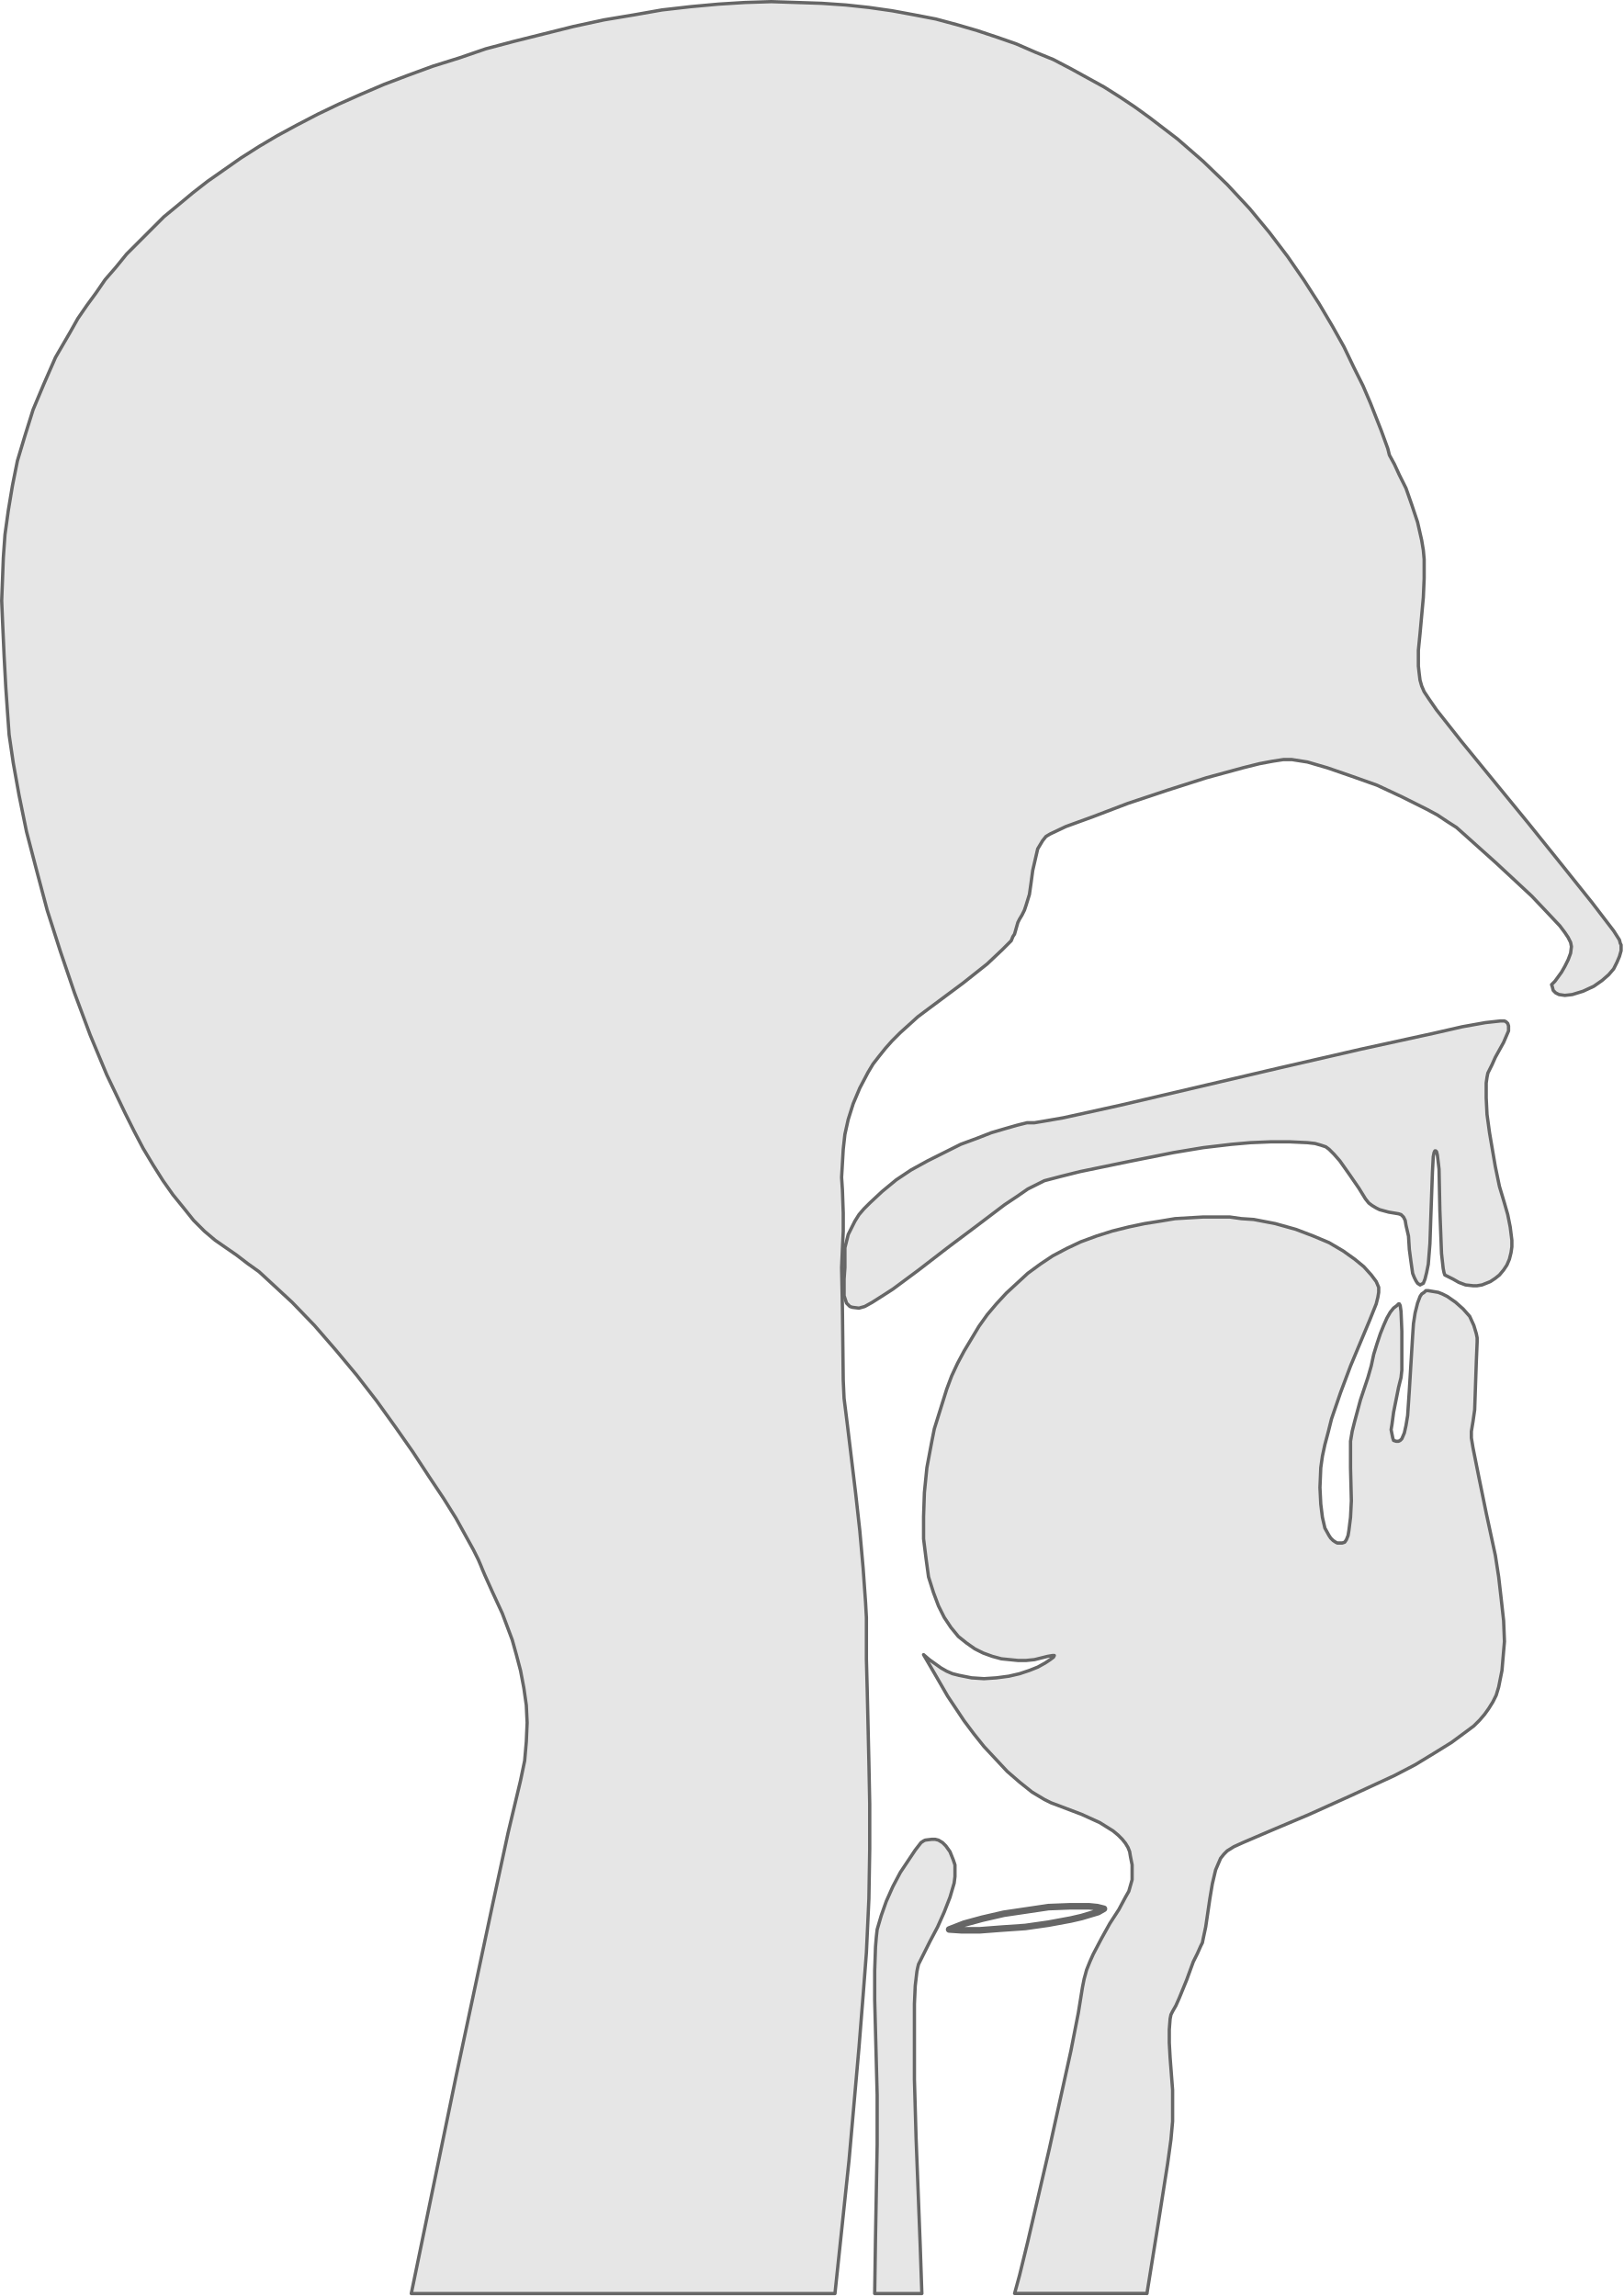
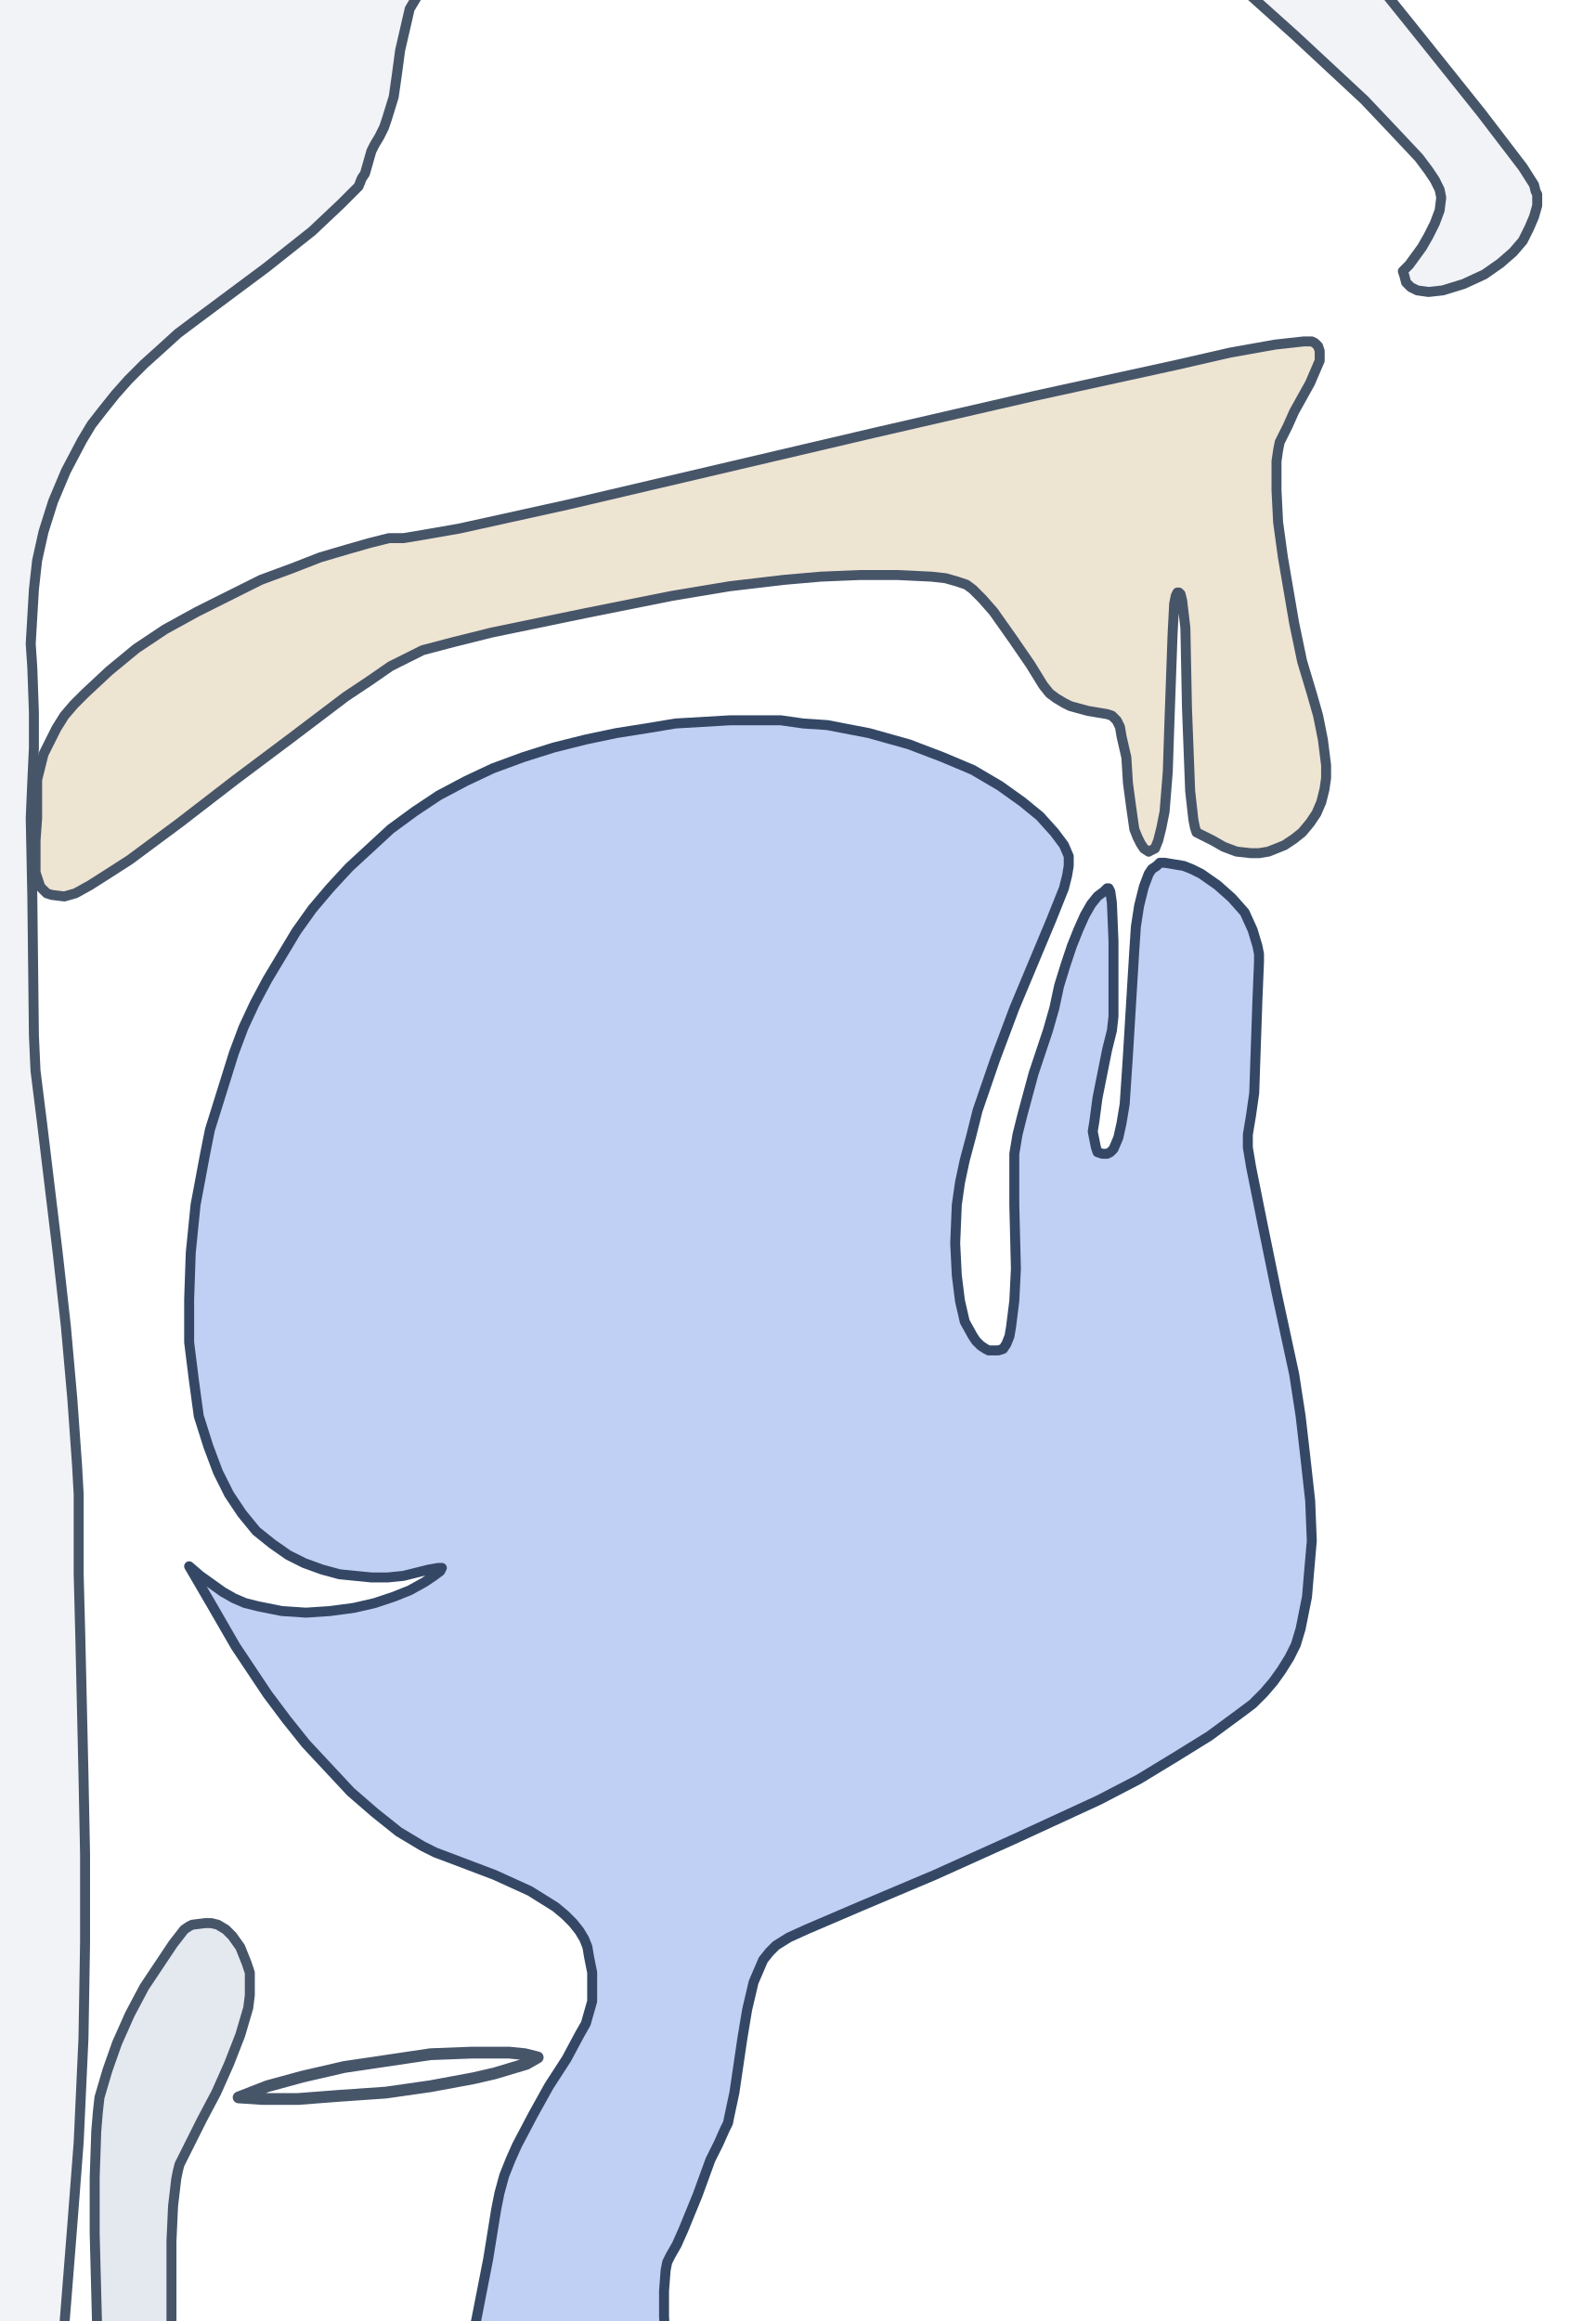
- <svg xmlns="http://www.w3.org/2000/svg" viewBox="0 0 173.038 244.74" id="svg2" height="244.74mm" width="173.038mm" version="1.0">
+ <svg xmlns="http://www.w3.org/2000/svg" viewBox="88 90 88 128" id="svg2" height="640" width="440" version="1.0">
  <defs id="defs4">
    <pattern y="0" x="0" height="6" width="6" patternUnits="userSpaceOnUse" id="WMFhbasepattern" />
  </defs>
-   <path id="path7" d="m 98.249,244.475 0,0 -0.176,-5.115 -0.441,-11.465 -0.177,-6.262 0,-5.644 0,-2.381 0.088,-1.94 0.176,-1.499 0.088,-0.441 0.088,-0.353 0,0 1.235,-2.469 0.794,-1.499 0.706,-1.587 0.618,-1.588 0.441,-1.499 0.088,-0.706 0,-0.618 0,-0.617 -0.176,-0.529 0,0 -0.353,-0.882 -0.441,-0.617 -0.353,-0.353 -0.441,-0.265 -0.353,-0.088 -0.353,0 -0.706,0.088 0,0 -0.176,0.088 -0.265,0.177 -0.617,0.794 -0.706,1.058 -0.882,1.323 -0.794,1.499 -0.706,1.587 -0.529,1.499 -0.441,1.499 0,0 -0.088,0.794 -0.088,1.058 -0.088,2.558 0,3.087 0.088,3.352 0.176,6.791 0,2.91 0,2.381 0,0 -0.176,9.878 -0.088,5.997 5.027,0 z" style="fill:#e6e6e6;fill-opacity:1;fill-rule:nonzero;stroke:#666666;stroke-width:0.353px;stroke-linecap:round;stroke-linejoin:round;stroke-miterlimit:4;stroke-dasharray:none;stroke-opacity:1" />
-   <path id="path9" d="m 88.988,244.475 0,0 1.499,-14.199 1.058,-11.994 0.441,-5.556 0.353,-4.586 0,0 0.264,-5.732 0.088,-5.292 0,-4.851 -0.088,-4.41 -0.176,-7.673 -0.088,-3.352 0,-2.91 0,0 0,-1.499 -0.088,-1.588 -0.264,-3.704 -0.353,-3.969 -0.441,-3.969 -0.882,-7.32 -0.353,-2.822 -0.088,-1.94 0,0 -0.088,-7.673 -0.088,-4.321 0.088,-2.029 0.088,-1.852 0,0 0,-0.97 0,-0.97 -0.088,-2.469 -0.088,-1.323 0.088,-1.499 0.088,-1.499 0.176,-1.587 0.353,-1.588 0.529,-1.676 0.706,-1.676 0.882,-1.676 0.529,-0.882 0.617,-0.794 0.706,-0.882 0.706,-0.794 0.882,-0.882 0.882,-0.794 0.97,-0.882 1.058,-0.794 0,0 3.792,-2.822 2.558,-2.029 1.588,-1.499 0.529,-0.529 0.441,-0.441 0.176,-0.441 0.176,-0.265 0.176,-0.617 0.176,-0.617 0.176,-0.353 0.265,-0.441 0,0 0.264,-0.529 0.176,-0.529 0.353,-1.147 0.176,-1.234 0.176,-1.323 0.265,-1.146 0.264,-1.147 0.264,-0.441 0.265,-0.441 0.353,-0.441 0.441,-0.265 0,0 1.676,-0.794 2.91,-1.058 3.704,-1.411 4.233,-1.411 4.145,-1.323 3.881,-1.058 1.764,-0.441 1.411,-0.265 1.147,-0.176 0.882,0 0,0 1.676,0.264 2.117,0.618 2.558,0.882 2.734,0.97 2.646,1.235 2.646,1.323 1.146,0.617 1.058,0.706 0.97,0.618 0.794,0.706 0,0 3.44,3.087 3.792,3.528 1.587,1.676 1.411,1.499 0.529,0.706 0.353,0.529 0.264,0.529 0.088,0.441 0,0 -0.088,0.706 -0.264,0.706 -0.353,0.706 -0.353,0.618 -0.706,0.97 -0.353,0.353 0,0 0.088,0.264 0.088,0.353 0.265,0.265 0.353,0.176 0.618,0.088 0.794,-0.088 1.146,-0.353 0,0 1.147,-0.529 0.882,-0.618 0.706,-0.617 0.529,-0.617 0.353,-0.706 0.264,-0.618 0.177,-0.618 0,-0.617 0,0 -0.088,-0.176 -0.088,-0.353 -0.617,-0.97 -2.293,-2.998 -3.175,-3.969 -3.616,-4.498 -7.144,-8.731 -2.646,-3.351 -0.794,-1.147 -0.529,-0.794 0,0 -0.264,-0.618 -0.176,-0.617 -0.088,-0.706 -0.088,-0.794 0,-1.676 0.176,-1.764 0.353,-3.881 0.088,-2.028 0,-2.029 0,0 -0.088,-0.97 -0.176,-1.058 -0.441,-1.94 -0.617,-1.852 -0.617,-1.764 -0.706,-1.411 -0.529,-1.147 -0.529,-0.97 0,0 -0.177,-0.706 -0.706,-1.94 -1.146,-2.91 -0.794,-1.852 -0.97,-1.94 -1.058,-2.205 -1.235,-2.205 -1.411,-2.381 -1.587,-2.469 -1.764,-2.558 -1.94,-2.558 -2.117,-2.558 -2.381,-2.558 -2.558,-2.469 -2.734,-2.381 -1.499,-1.147 -1.499,-1.147 -1.587,-1.147 -1.588,-1.058 -1.676,-1.058 -1.764,-0.97 -1.764,-0.97 -1.852,-0.97 -1.94,-0.794 L 108.303,4.674 106.274,3.969 104.157,3.263 102.041,2.646 99.748,2.028 97.455,1.587 95.074,1.147 92.604,0.794 90.135,0.529 87.577,0.353 84.931,0.265 82.197,0.176 79.375,0.265 76.553,0.441 73.643,0.706 70.556,1.058 l -2.999,0.529 -3.175,0.529 -3.263,0.706 0,0 -3.175,0.794 -3.175,0.794 -2.998,0.794 -2.822,0.97 -2.822,0.882 -2.646,0.97 -2.557,0.97 -2.469,1.058 -2.381,1.058 -2.205,1.058 -2.205,1.147 -2.117,1.147 -1.94,1.147 -1.94,1.235 -1.764,1.235 -1.764,1.235 -1.587,1.235 -1.587,1.323 -1.499,1.235 -1.323,1.323 -1.323,1.323 -1.323,1.323 -1.147,1.411 -1.147,1.323 -0.97,1.411 -0.97,1.323 -0.97,1.411 -0.794,1.411 -1.587,2.734 -1.235,2.822 -1.147,2.734 -0.882,2.822 -0.794,2.646 -0.529,2.646 -0.441,2.646 -0.353,2.558 -0.176,2.469 -0.088,2.293 -0.088,2.293 0.088,2.117 0.176,3.881 0.176,3.263 0.176,2.557 0,0 0.176,2.469 0.441,2.999 0.617,3.439 0.794,3.881 1.058,4.057 1.147,4.321 1.411,4.41 1.499,4.41 1.676,4.498 1.764,4.233 1.94,4.057 0.97,1.941 0.97,1.852 1.058,1.764 1.058,1.676 1.058,1.499 1.147,1.411 1.058,1.323 1.147,1.146 1.147,0.97 1.147,0.794 0,0 1.147,0.794 1.147,0.882 1.235,0.882 1.147,1.058 2.381,2.205 2.381,2.469 2.293,2.646 2.205,2.646 2.117,2.734 2.028,2.822 1.852,2.646 1.676,2.558 1.587,2.381 1.323,2.117 1.852,3.351 0.529,1.058 0.264,0.618 0,0 0.177,0.441 0.264,0.618 0.794,1.764 1.058,2.293 0.529,1.411 0.529,1.411 0.441,1.587 0.441,1.676 0.353,1.852 0.265,1.852 0.088,1.852 -0.088,2.028 -0.176,2.029 -0.441,2.117 0,0 -1.323,5.556 -1.676,7.761 -3.881,18.256 -4.763,23.107 45.156,0 z" style="fill:#e6e6e6;fill-opacity:1;fill-rule:nonzero;stroke:#666666;stroke-width:0.353px;stroke-linecap:round;stroke-linejoin:round;stroke-miterlimit:4;stroke-dasharray:none;stroke-opacity:1" />
-   <path id="path11" d="m 101.159,205.669 0,0 1.587,-0.618 1.941,-0.529 2.293,-0.529 2.381,-0.353 2.381,-0.353 2.293,-0.088 2.029,0 0.882,0.088 0.706,0.177 0,0 -0.617,0.353 -0.882,0.264 -0.882,0.264 -1.147,0.265 -2.381,0.441 -2.469,0.353 -2.558,0.177 -2.293,0.176 -1.94,0 -1.323,-0.088 0,0 z" style="fill:none;stroke:#666666;stroke-width:0.706px;stroke-linecap:round;stroke-linejoin:round;stroke-miterlimit:4;stroke-dasharray:none;stroke-opacity:1" />
-   <path id="path13" d="m 151.342,136.966 0,0 0.176,-0.088 0.176,-0.088 0.176,-0.441 0.176,-0.706 0.176,-0.882 0.176,-2.205 0.088,-2.646 0.177,-4.939 0.088,-1.676 0.088,-0.441 0.088,-0.176 0,0 0.088,0 0.088,0.088 0.088,0.353 0.177,1.499 0.088,4.41 0.176,4.586 0.176,1.587 0.088,0.441 0.088,0.264 0,0 0.882,0.441 0.618,0.353 0.706,0.264 0.794,0.088 0.441,0 0.529,-0.088 0.441,-0.176 0.441,-0.177 0.529,-0.353 0.441,-0.353 0,0 0.441,-0.529 0.353,-0.529 0.265,-0.617 0.176,-0.706 0.088,-0.617 0,-0.706 -0.177,-1.411 -0.264,-1.323 -0.353,-1.235 -0.529,-1.764 0,0 -0.441,-2.117 -0.618,-3.616 -0.265,-1.94 -0.088,-1.764 0,-1.588 0.088,-0.617 0.088,-0.441 0,0 0.441,-0.882 0.353,-0.794 0.882,-1.587 0.265,-0.618 0.265,-0.617 0,-0.529 -0.088,-0.265 -0.176,-0.176 0,0 -0.176,-0.088 -0.441,0 -1.587,0.176 -2.469,0.441 -3.087,0.706 -7.673,1.676 -8.819,2.029 -16.933,3.969 -5.997,1.323 -2.028,0.353 -1.058,0.176 0,0 -0.794,0 -1.058,0.265 -1.234,0.353 -1.499,0.441 -1.587,0.618 -1.676,0.618 -1.764,0.882 -1.764,0.882 -1.764,0.97 -1.587,1.058 -1.499,1.235 -1.323,1.235 -0.618,0.617 -0.529,0.618 -0.441,0.706 -0.353,0.706 -0.353,0.706 -0.176,0.706 -0.177,0.706 0,0.794 0,0 0,1.323 -0.088,1.235 0,0.97 0,0.794 0.176,0.529 0.088,0.265 0.176,0.176 0.177,0.177 0.264,0.088 0.706,0.088 0,0 0.617,-0.176 0.794,-0.441 0.97,-0.617 1.235,-0.794 2.734,-2.028 3.087,-2.381 3.175,-2.381 2.911,-2.205 1.323,-0.882 1.147,-0.794 1.058,-0.529 0.706,-0.353 0,0 1.676,-0.441 2.117,-0.529 5.116,-1.058 4.851,-0.97 3.175,-0.529 0,0 2.999,-0.353 2.029,-0.177 2.117,-0.088 2.117,0 1.852,0.088 0.794,0.088 0.618,0.176 0.529,0.176 0.353,0.264 0,0 0.529,0.529 0.618,0.706 1.058,1.499 0.97,1.411 0.706,1.146 0,0 0.353,0.441 0.353,0.264 0.441,0.265 0.353,0.176 0.97,0.264 1.058,0.177 0,0 0.264,0.088 0.265,0.265 0.176,0.353 0.088,0.529 0.264,1.147 0.088,1.411 0.176,1.323 0.177,1.235 0.176,0.441 0.177,0.353 0.176,0.265 0.265,0.176 0,0 z" style="fill:#e6e6e6;fill-opacity:1;fill-rule:nonzero;stroke:#666666;stroke-width:0.353px;stroke-linecap:round;stroke-linejoin:round;stroke-miterlimit:4;stroke-dasharray:none;stroke-opacity:1" />
-   <path id="path15" d="m 122.237,244.475 0,0 1.235,-7.673 0.97,-6.173 0.353,-2.558 0.176,-1.94 0,0 0,-1.587 0,-1.764 -0.264,-3.439 -0.088,-1.588 0,-1.411 0.088,-1.146 0.088,-0.441 0.176,-0.353 0,0 0.353,-0.618 0.353,-0.794 0.794,-1.941 0.706,-1.94 0.441,-0.882 0.353,-0.794 0,0 0.176,-0.353 0.088,-0.441 0.264,-1.235 0.441,-2.998 0.264,-1.588 0.353,-1.499 0.265,-0.618 0.265,-0.617 0.353,-0.441 0.353,-0.353 0,0 0.706,-0.441 0.97,-0.441 3.087,-1.323 3.969,-1.676 4.498,-2.028 2.293,-1.058 2.293,-1.058 2.205,-1.147 2.028,-1.234 1.852,-1.147 1.676,-1.235 0.706,-0.529 0.618,-0.617 0.529,-0.618 0.441,-0.618 0,0 0.441,-0.706 0.353,-0.706 0.265,-0.882 0.176,-0.882 0.177,-0.882 0.088,-1.058 0.176,-2.029 -0.088,-2.205 -0.264,-2.381 -0.264,-2.293 -0.353,-2.293 -0.97,-4.498 -0.794,-3.881 -0.618,-3.087 -0.176,-1.058 0,-0.706 0,0 0.176,-1.058 0.176,-1.235 0.088,-2.558 0.088,-2.558 0.088,-2.117 0,0 0,-0.441 -0.088,-0.441 -0.265,-0.882 -0.441,-0.97 -0.706,-0.794 -0.794,-0.706 -0.882,-0.617 -0.529,-0.265 -0.441,-0.176 -0.529,-0.088 -0.529,-0.088 0,0 -0.264,0 -0.177,0.176 -0.264,0.176 -0.176,0.265 -0.265,0.706 -0.264,1.058 -0.176,1.146 -0.088,1.323 -0.177,2.91 -0.176,2.91 -0.177,2.646 -0.176,1.058 -0.177,0.794 -0.264,0.618 -0.176,0.176 -0.176,0.088 0,0 -0.264,0 -0.265,-0.088 -0.088,-0.264 -0.088,-0.441 -0.088,-0.441 0.088,-0.529 0.176,-1.323 0.529,-2.646 0.264,-1.058 0.088,-0.794 0,0 0,-4.145 -0.088,-2.117 -0.088,-0.617 -0.088,-0.176 -0.088,0 0,0 -0.176,0.176 -0.353,0.264 -0.353,0.441 -0.353,0.617 -0.353,0.794 -0.353,0.882 -0.353,1.058 -0.353,1.146 0,0 -0.265,1.235 -0.353,1.234 -0.794,2.381 -0.618,2.293 -0.264,1.058 -0.176,1.058 0,0 0,1.235 0,1.587 0.088,3.528 -0.088,1.764 -0.176,1.411 -0.088,0.529 -0.176,0.441 -0.177,0.265 -0.264,0.088 0,0 -0.264,0 -0.265,0 -0.176,-0.088 -0.264,-0.176 -0.265,-0.264 -0.176,-0.265 -0.441,-0.794 -0.264,-1.147 -0.176,-1.411 -0.088,-1.764 0.088,-2.117 0,0 0.176,-1.235 0.264,-1.235 0.353,-1.323 0.353,-1.411 0.97,-2.822 1.058,-2.822 2.029,-4.851 0.706,-1.764 0.176,-0.706 0.088,-0.529 0,0 0,-0.264 0,-0.265 -0.264,-0.618 -0.529,-0.706 -0.794,-0.882 -0.97,-0.794 -1.234,-0.882 -1.499,-0.882 -1.676,-0.706 -1.852,-0.706 -2.205,-0.617 -2.293,-0.441 -1.323,-0.088 -1.235,-0.176 -1.411,0 -1.411,0 -1.499,0.088 -1.499,0.088 -1.587,0.265 -1.676,0.265 -1.676,0.353 -1.764,0.441 0,0 -1.676,0.529 -1.676,0.617 -1.499,0.706 -1.499,0.794 -1.323,0.882 -1.323,0.97 -1.147,1.058 -1.146,1.058 -1.058,1.146 -0.97,1.146 -0.882,1.235 -0.794,1.323 -0.794,1.323 -0.706,1.323 -0.617,1.323 -0.529,1.411 -0.441,1.411 -0.441,1.411 -0.441,1.411 -0.264,1.323 -0.529,2.822 -0.265,2.646 -0.088,2.558 0,2.381 0.265,2.117 0.264,1.94 0,0 0.529,1.676 0.529,1.411 0.617,1.235 0.706,1.058 0.794,0.97 0.882,0.706 0.882,0.617 0.882,0.441 0.97,0.353 0.97,0.264 0.882,0.088 0.882,0.088 0.882,0 0.882,-0.088 0.706,-0.176 0.706,-0.176 0,0 0.529,-0.088 0.176,0 0,0 -0.088,0.177 -0.353,0.264 -0.529,0.353 -0.794,0.441 -0.882,0.353 -1.058,0.353 -1.146,0.264 -1.323,0.176 -1.323,0.088 -1.323,-0.088 -1.323,-0.265 -0.706,-0.176 -0.618,-0.265 -0.618,-0.353 -0.617,-0.441 -0.617,-0.441 -0.618,-0.529 0,0 1.235,2.117 1.323,2.293 1.764,2.646 1.058,1.411 1.058,1.323 1.235,1.323 1.234,1.323 1.323,1.147 1.323,1.058 1.323,0.794 0.706,0.353 0.706,0.264 0,0 2.558,0.97 1.94,0.882 0.706,0.441 0.706,0.441 0.529,0.441 0.441,0.441 0.353,0.441 0.265,0.441 0.176,0.441 0.088,0.529 0.176,0.882 0,1.058 0,0 0,0.529 -0.176,0.618 -0.176,0.617 -0.353,0.617 -0.706,1.323 -0.97,1.499 -0.882,1.588 -0.882,1.676 -0.353,0.794 -0.353,0.882 -0.264,0.97 -0.176,0.882 0,0 -0.441,2.734 -0.794,4.057 -2.293,10.407 -2.293,9.878 -0.882,3.616 -0.529,1.94 14.111,0 z" style="fill:#e6e6e6;fill-opacity:1;fill-rule:nonzero;stroke:#666666;stroke-width:0.353px;stroke-linecap:round;stroke-linejoin:round;stroke-miterlimit:4;stroke-dasharray:none;stroke-opacity:1" />
+   <path id="path7" d="m 98.249,244.475 0,0 -0.176,-5.115 -0.441,-11.465 -0.177,-6.262 0,-5.644 0,-2.381 0.088,-1.94 0.176,-1.499 0.088,-0.441 0.088,-0.353 0,0 1.235,-2.469 0.794,-1.499 0.706,-1.587 0.618,-1.588 0.441,-1.499 0.088,-0.706 0,-0.618 0,-0.617 -0.176,-0.529 0,0 -0.353,-0.882 -0.441,-0.617 -0.353,-0.353 -0.441,-0.265 -0.353,-0.088 -0.353,0 -0.706,0.088 0,0 -0.176,0.088 -0.265,0.177 -0.617,0.794 -0.706,1.058 -0.882,1.323 -0.794,1.499 -0.706,1.587 -0.529,1.499 -0.441,1.499 0,0 -0.088,0.794 -0.088,1.058 -0.088,2.558 0,3.087 0.088,3.352 0.176,6.791 0,2.91 0,2.381 0,0 -0.176,9.878 -0.088,5.997 5.027,0 z" style="fill:#e4e9ef;fill-opacity:1;fill-rule:nonzero;stroke:#475569;stroke-width:0.55;stroke-linecap:round;stroke-linejoin:round;stroke-miterlimit:4;stroke-dasharray:none;stroke-opacity:1" />
+   <path id="path9" d="m 88.988,244.475 0,0 1.499,-14.199 1.058,-11.994 0.441,-5.556 0.353,-4.586 0,0 0.264,-5.732 0.088,-5.292 0,-4.851 -0.088,-4.41 -0.176,-7.673 -0.088,-3.352 0,-2.91 0,0 0,-1.499 -0.088,-1.588 -0.264,-3.704 -0.353,-3.969 -0.441,-3.969 -0.882,-7.32 -0.353,-2.822 -0.088,-1.94 0,0 -0.088,-7.673 -0.088,-4.321 0.088,-2.029 0.088,-1.852 0,0 0,-0.97 0,-0.97 -0.088,-2.469 -0.088,-1.323 0.088,-1.499 0.088,-1.499 0.176,-1.587 0.353,-1.588 0.529,-1.676 0.706,-1.676 0.882,-1.676 0.529,-0.882 0.617,-0.794 0.706,-0.882 0.706,-0.794 0.882,-0.882 0.882,-0.794 0.97,-0.882 1.058,-0.794 0,0 3.792,-2.822 2.558,-2.029 1.588,-1.499 0.529,-0.529 0.441,-0.441 0.176,-0.441 0.176,-0.265 0.176,-0.617 0.176,-0.617 0.176,-0.353 0.265,-0.441 0,0 0.264,-0.529 0.176,-0.529 0.353,-1.147 0.176,-1.234 0.176,-1.323 0.265,-1.146 0.264,-1.147 0.264,-0.441 0.265,-0.441 0.353,-0.441 0.441,-0.265 0,0 1.676,-0.794 2.91,-1.058 3.704,-1.411 4.233,-1.411 4.145,-1.323 3.881,-1.058 1.764,-0.441 1.411,-0.265 1.147,-0.176 0.882,0 0,0 1.676,0.264 2.117,0.618 2.558,0.882 2.734,0.97 2.646,1.235 2.646,1.323 1.146,0.617 1.058,0.706 0.97,0.618 0.794,0.706 0,0 3.44,3.087 3.792,3.528 1.587,1.676 1.411,1.499 0.529,0.706 0.353,0.529 0.264,0.529 0.088,0.441 0,0 -0.088,0.706 -0.264,0.706 -0.353,0.706 -0.353,0.618 -0.706,0.97 -0.353,0.353 0,0 0.088,0.264 0.088,0.353 0.265,0.265 0.353,0.176 0.618,0.088 0.794,-0.088 1.146,-0.353 0,0 1.147,-0.529 0.882,-0.618 0.706,-0.617 0.529,-0.617 0.353,-0.706 0.264,-0.618 0.177,-0.618 0,-0.617 0,0 -0.088,-0.176 -0.088,-0.353 -0.617,-0.97 -2.293,-2.998 -3.175,-3.969 -3.616,-4.498 -7.144,-8.731 -2.646,-3.351 -0.794,-1.147 -0.529,-0.794 0,0 -0.264,-0.618 -0.176,-0.617 -0.088,-0.706 -0.088,-0.794 0,-1.676 0.176,-1.764 0.353,-3.881 0.088,-2.028 0,-2.029 0,0 -0.088,-0.97 -0.176,-1.058 -0.441,-1.94 -0.617,-1.852 -0.617,-1.764 -0.706,-1.411 -0.529,-1.147 -0.529,-0.97 0,0 -0.177,-0.706 -0.706,-1.94 -1.146,-2.91 -0.794,-1.852 -0.97,-1.94 -1.058,-2.205 -1.235,-2.205 -1.411,-2.381 -1.587,-2.469 -1.764,-2.558 -1.94,-2.558 -2.117,-2.558 -2.381,-2.558 -2.558,-2.469 -2.734,-2.381 -1.499,-1.147 -1.499,-1.147 -1.587,-1.147 -1.588,-1.058 -1.676,-1.058 -1.764,-0.97 -1.764,-0.97 -1.852,-0.97 -1.94,-0.794 L 108.303,4.674 106.274,3.969 104.157,3.263 102.041,2.646 99.748,2.028 97.455,1.587 95.074,1.147 92.604,0.794 90.135,0.529 87.577,0.353 84.931,0.265 82.197,0.176 79.375,0.265 76.553,0.441 73.643,0.706 70.556,1.058 l -2.999,0.529 -3.175,0.529 -3.263,0.706 0,0 -3.175,0.794 -3.175,0.794 -2.998,0.794 -2.822,0.97 -2.822,0.882 -2.646,0.97 -2.557,0.97 -2.469,1.058 -2.381,1.058 -2.205,1.058 -2.205,1.147 -2.117,1.147 -1.94,1.147 -1.94,1.235 -1.764,1.235 -1.764,1.235 -1.587,1.235 -1.587,1.323 -1.499,1.235 -1.323,1.323 -1.323,1.323 -1.323,1.323 -1.147,1.411 -1.147,1.323 -0.97,1.411 -0.97,1.323 -0.97,1.411 -0.794,1.411 -1.587,2.734 -1.235,2.822 -1.147,2.734 -0.882,2.822 -0.794,2.646 -0.529,2.646 -0.441,2.646 -0.353,2.558 -0.176,2.469 -0.088,2.293 -0.088,2.293 0.088,2.117 0.176,3.881 0.176,3.263 0.176,2.557 0,0 0.176,2.469 0.441,2.999 0.617,3.439 0.794,3.881 1.058,4.057 1.147,4.321 1.411,4.41 1.499,4.41 1.676,4.498 1.764,4.233 1.94,4.057 0.97,1.941 0.97,1.852 1.058,1.764 1.058,1.676 1.058,1.499 1.147,1.411 1.058,1.323 1.147,1.146 1.147,0.97 1.147,0.794 0,0 1.147,0.794 1.147,0.882 1.235,0.882 1.147,1.058 2.381,2.205 2.381,2.469 2.293,2.646 2.205,2.646 2.117,2.734 2.028,2.822 1.852,2.646 1.676,2.558 1.587,2.381 1.323,2.117 1.852,3.351 0.529,1.058 0.264,0.618 0,0 0.177,0.441 0.264,0.618 0.794,1.764 1.058,2.293 0.529,1.411 0.529,1.411 0.441,1.587 0.441,1.676 0.353,1.852 0.265,1.852 0.088,1.852 -0.088,2.028 -0.176,2.029 -0.441,2.117 0,0 -1.323,5.556 -1.676,7.761 -3.881,18.256 -4.763,23.107 45.156,0 z" style="fill:#f1f3f6;fill-opacity:1;fill-rule:nonzero;stroke:#475569;stroke-width:0.55;stroke-linecap:round;stroke-linejoin:round;stroke-miterlimit:4;stroke-dasharray:none;stroke-opacity:1" />
+   <path id="path11" d="m 101.159,205.669 0,0 1.587,-0.618 1.941,-0.529 2.293,-0.529 2.381,-0.353 2.381,-0.353 2.293,-0.088 2.029,0 0.882,0.088 0.706,0.177 0,0 -0.617,0.353 -0.882,0.264 -0.882,0.264 -1.147,0.265 -2.381,0.441 -2.469,0.353 -2.558,0.177 -2.293,0.176 -1.94,0 -1.323,-0.088 0,0 z" style="fill:none;stroke:#475569;stroke-width:0.65;stroke-linecap:round;stroke-linejoin:round;stroke-miterlimit:4;stroke-dasharray:none;stroke-opacity:1" />
+   <path id="path13" d="m 151.342,136.966 0,0 0.176,-0.088 0.176,-0.088 0.176,-0.441 0.176,-0.706 0.176,-0.882 0.176,-2.205 0.088,-2.646 0.177,-4.939 0.088,-1.676 0.088,-0.441 0.088,-0.176 0,0 0.088,0 0.088,0.088 0.088,0.353 0.177,1.499 0.088,4.41 0.176,4.586 0.176,1.587 0.088,0.441 0.088,0.264 0,0 0.882,0.441 0.618,0.353 0.706,0.264 0.794,0.088 0.441,0 0.529,-0.088 0.441,-0.176 0.441,-0.177 0.529,-0.353 0.441,-0.353 0,0 0.441,-0.529 0.353,-0.529 0.265,-0.617 0.176,-0.706 0.088,-0.617 0,-0.706 -0.177,-1.411 -0.264,-1.323 -0.353,-1.235 -0.529,-1.764 0,0 -0.441,-2.117 -0.618,-3.616 -0.265,-1.94 -0.088,-1.764 0,-1.588 0.088,-0.617 0.088,-0.441 0,0 0.441,-0.882 0.353,-0.794 0.882,-1.587 0.265,-0.618 0.265,-0.617 0,-0.529 -0.088,-0.265 -0.176,-0.176 0,0 -0.176,-0.088 -0.441,0 -1.587,0.176 -2.469,0.441 -3.087,0.706 -7.673,1.676 -8.819,2.029 -16.933,3.969 -5.997,1.323 -2.028,0.353 -1.058,0.176 0,0 -0.794,0 -1.058,0.265 -1.234,0.353 -1.499,0.441 -1.587,0.618 -1.676,0.618 -1.764,0.882 -1.764,0.882 -1.764,0.97 -1.587,1.058 -1.499,1.235 -1.323,1.235 -0.618,0.617 -0.529,0.618 -0.441,0.706 -0.353,0.706 -0.353,0.706 -0.176,0.706 -0.177,0.706 0,0.794 0,0 0,1.323 -0.088,1.235 0,0.97 0,0.794 0.176,0.529 0.088,0.265 0.176,0.176 0.177,0.177 0.264,0.088 0.706,0.088 0,0 0.617,-0.176 0.794,-0.441 0.97,-0.617 1.235,-0.794 2.734,-2.028 3.087,-2.381 3.175,-2.381 2.911,-2.205 1.323,-0.882 1.147,-0.794 1.058,-0.529 0.706,-0.353 0,0 1.676,-0.441 2.117,-0.529 5.116,-1.058 4.851,-0.97 3.175,-0.529 0,0 2.999,-0.353 2.029,-0.177 2.117,-0.088 2.117,0 1.852,0.088 0.794,0.088 0.618,0.176 0.529,0.176 0.353,0.264 0,0 0.529,0.529 0.618,0.706 1.058,1.499 0.97,1.411 0.706,1.146 0,0 0.353,0.441 0.353,0.264 0.441,0.265 0.353,0.176 0.97,0.264 1.058,0.177 0,0 0.264,0.088 0.265,0.265 0.176,0.353 0.088,0.529 0.264,1.147 0.088,1.411 0.176,1.323 0.177,1.235 0.176,0.441 0.177,0.353 0.176,0.265 0.265,0.176 0,0 z" style="fill:#eee4d2;fill-opacity:1;fill-rule:nonzero;stroke:#475569;stroke-width:0.55;stroke-linecap:round;stroke-linejoin:round;stroke-miterlimit:4;stroke-dasharray:none;stroke-opacity:1" />
+   <path id="path15" d="m 122.237,244.475 0,0 1.235,-7.673 0.97,-6.173 0.353,-2.558 0.176,-1.94 0,0 0,-1.587 0,-1.764 -0.264,-3.439 -0.088,-1.588 0,-1.411 0.088,-1.146 0.088,-0.441 0.176,-0.353 0,0 0.353,-0.618 0.353,-0.794 0.794,-1.941 0.706,-1.94 0.441,-0.882 0.353,-0.794 0,0 0.176,-0.353 0.088,-0.441 0.264,-1.235 0.441,-2.998 0.264,-1.588 0.353,-1.499 0.265,-0.618 0.265,-0.617 0.353,-0.441 0.353,-0.353 0,0 0.706,-0.441 0.97,-0.441 3.087,-1.323 3.969,-1.676 4.498,-2.028 2.293,-1.058 2.293,-1.058 2.205,-1.147 2.028,-1.234 1.852,-1.147 1.676,-1.235 0.706,-0.529 0.618,-0.617 0.529,-0.618 0.441,-0.618 0,0 0.441,-0.706 0.353,-0.706 0.265,-0.882 0.176,-0.882 0.177,-0.882 0.088,-1.058 0.176,-2.029 -0.088,-2.205 -0.264,-2.381 -0.264,-2.293 -0.353,-2.293 -0.97,-4.498 -0.794,-3.881 -0.618,-3.087 -0.176,-1.058 0,-0.706 0,0 0.176,-1.058 0.176,-1.235 0.088,-2.558 0.088,-2.558 0.088,-2.117 0,0 0,-0.441 -0.088,-0.441 -0.265,-0.882 -0.441,-0.97 -0.706,-0.794 -0.794,-0.706 -0.882,-0.617 -0.529,-0.265 -0.441,-0.176 -0.529,-0.088 -0.529,-0.088 0,0 -0.264,0 -0.177,0.176 -0.264,0.176 -0.176,0.265 -0.265,0.706 -0.264,1.058 -0.176,1.146 -0.088,1.323 -0.177,2.91 -0.176,2.91 -0.177,2.646 -0.176,1.058 -0.177,0.794 -0.264,0.618 -0.176,0.176 -0.176,0.088 0,0 -0.264,0 -0.265,-0.088 -0.088,-0.264 -0.088,-0.441 -0.088,-0.441 0.088,-0.529 0.176,-1.323 0.529,-2.646 0.264,-1.058 0.088,-0.794 0,0 0,-4.145 -0.088,-2.117 -0.088,-0.617 -0.088,-0.176 -0.088,0 0,0 -0.176,0.176 -0.353,0.264 -0.353,0.441 -0.353,0.617 -0.353,0.794 -0.353,0.882 -0.353,1.058 -0.353,1.146 0,0 -0.265,1.235 -0.353,1.234 -0.794,2.381 -0.618,2.293 -0.264,1.058 -0.176,1.058 0,0 0,1.235 0,1.587 0.088,3.528 -0.088,1.764 -0.176,1.411 -0.088,0.529 -0.176,0.441 -0.177,0.265 -0.264,0.088 0,0 -0.264,0 -0.265,0 -0.176,-0.088 -0.264,-0.176 -0.265,-0.264 -0.176,-0.265 -0.441,-0.794 -0.264,-1.147 -0.176,-1.411 -0.088,-1.764 0.088,-2.117 0,0 0.176,-1.235 0.264,-1.235 0.353,-1.323 0.353,-1.411 0.97,-2.822 1.058,-2.822 2.029,-4.851 0.706,-1.764 0.176,-0.706 0.088,-0.529 0,0 0,-0.264 0,-0.265 -0.264,-0.618 -0.529,-0.706 -0.794,-0.882 -0.97,-0.794 -1.234,-0.882 -1.499,-0.882 -1.676,-0.706 -1.852,-0.706 -2.205,-0.617 -2.293,-0.441 -1.323,-0.088 -1.235,-0.176 -1.411,0 -1.411,0 -1.499,0.088 -1.499,0.088 -1.587,0.265 -1.676,0.265 -1.676,0.353 -1.764,0.441 0,0 -1.676,0.529 -1.676,0.617 -1.499,0.706 -1.499,0.794 -1.323,0.882 -1.323,0.97 -1.147,1.058 -1.146,1.058 -1.058,1.146 -0.97,1.146 -0.882,1.235 -0.794,1.323 -0.794,1.323 -0.706,1.323 -0.617,1.323 -0.529,1.411 -0.441,1.411 -0.441,1.411 -0.441,1.411 -0.264,1.323 -0.529,2.822 -0.265,2.646 -0.088,2.558 0,2.381 0.265,2.117 0.264,1.94 0,0 0.529,1.676 0.529,1.411 0.617,1.235 0.706,1.058 0.794,0.97 0.882,0.706 0.882,0.617 0.882,0.441 0.97,0.353 0.97,0.264 0.882,0.088 0.882,0.088 0.882,0 0.882,-0.088 0.706,-0.176 0.706,-0.176 0,0 0.529,-0.088 0.176,0 0,0 -0.088,0.177 -0.353,0.264 -0.529,0.353 -0.794,0.441 -0.882,0.353 -1.058,0.353 -1.146,0.264 -1.323,0.176 -1.323,0.088 -1.323,-0.088 -1.323,-0.265 -0.706,-0.176 -0.618,-0.265 -0.618,-0.353 -0.617,-0.441 -0.617,-0.441 -0.618,-0.529 0,0 1.235,2.117 1.323,2.293 1.764,2.646 1.058,1.411 1.058,1.323 1.235,1.323 1.234,1.323 1.323,1.147 1.323,1.058 1.323,0.794 0.706,0.353 0.706,0.264 0,0 2.558,0.97 1.94,0.882 0.706,0.441 0.706,0.441 0.529,0.441 0.441,0.441 0.353,0.441 0.265,0.441 0.176,0.441 0.088,0.529 0.176,0.882 0,1.058 0,0 0,0.529 -0.176,0.618 -0.176,0.617 -0.353,0.617 -0.706,1.323 -0.97,1.499 -0.882,1.588 -0.882,1.676 -0.353,0.794 -0.353,0.882 -0.264,0.97 -0.176,0.882 0,0 -0.441,2.734 -0.794,4.057 -2.293,10.407 -2.293,9.878 -0.882,3.616 -0.529,1.94 14.111,0 z" style="fill:#c0d0f5;fill-opacity:1;fill-rule:nonzero;stroke:#344866;stroke-width:0.55;stroke-linecap:round;stroke-linejoin:round;stroke-miterlimit:4;stroke-dasharray:none;stroke-opacity:1" />
</svg>
